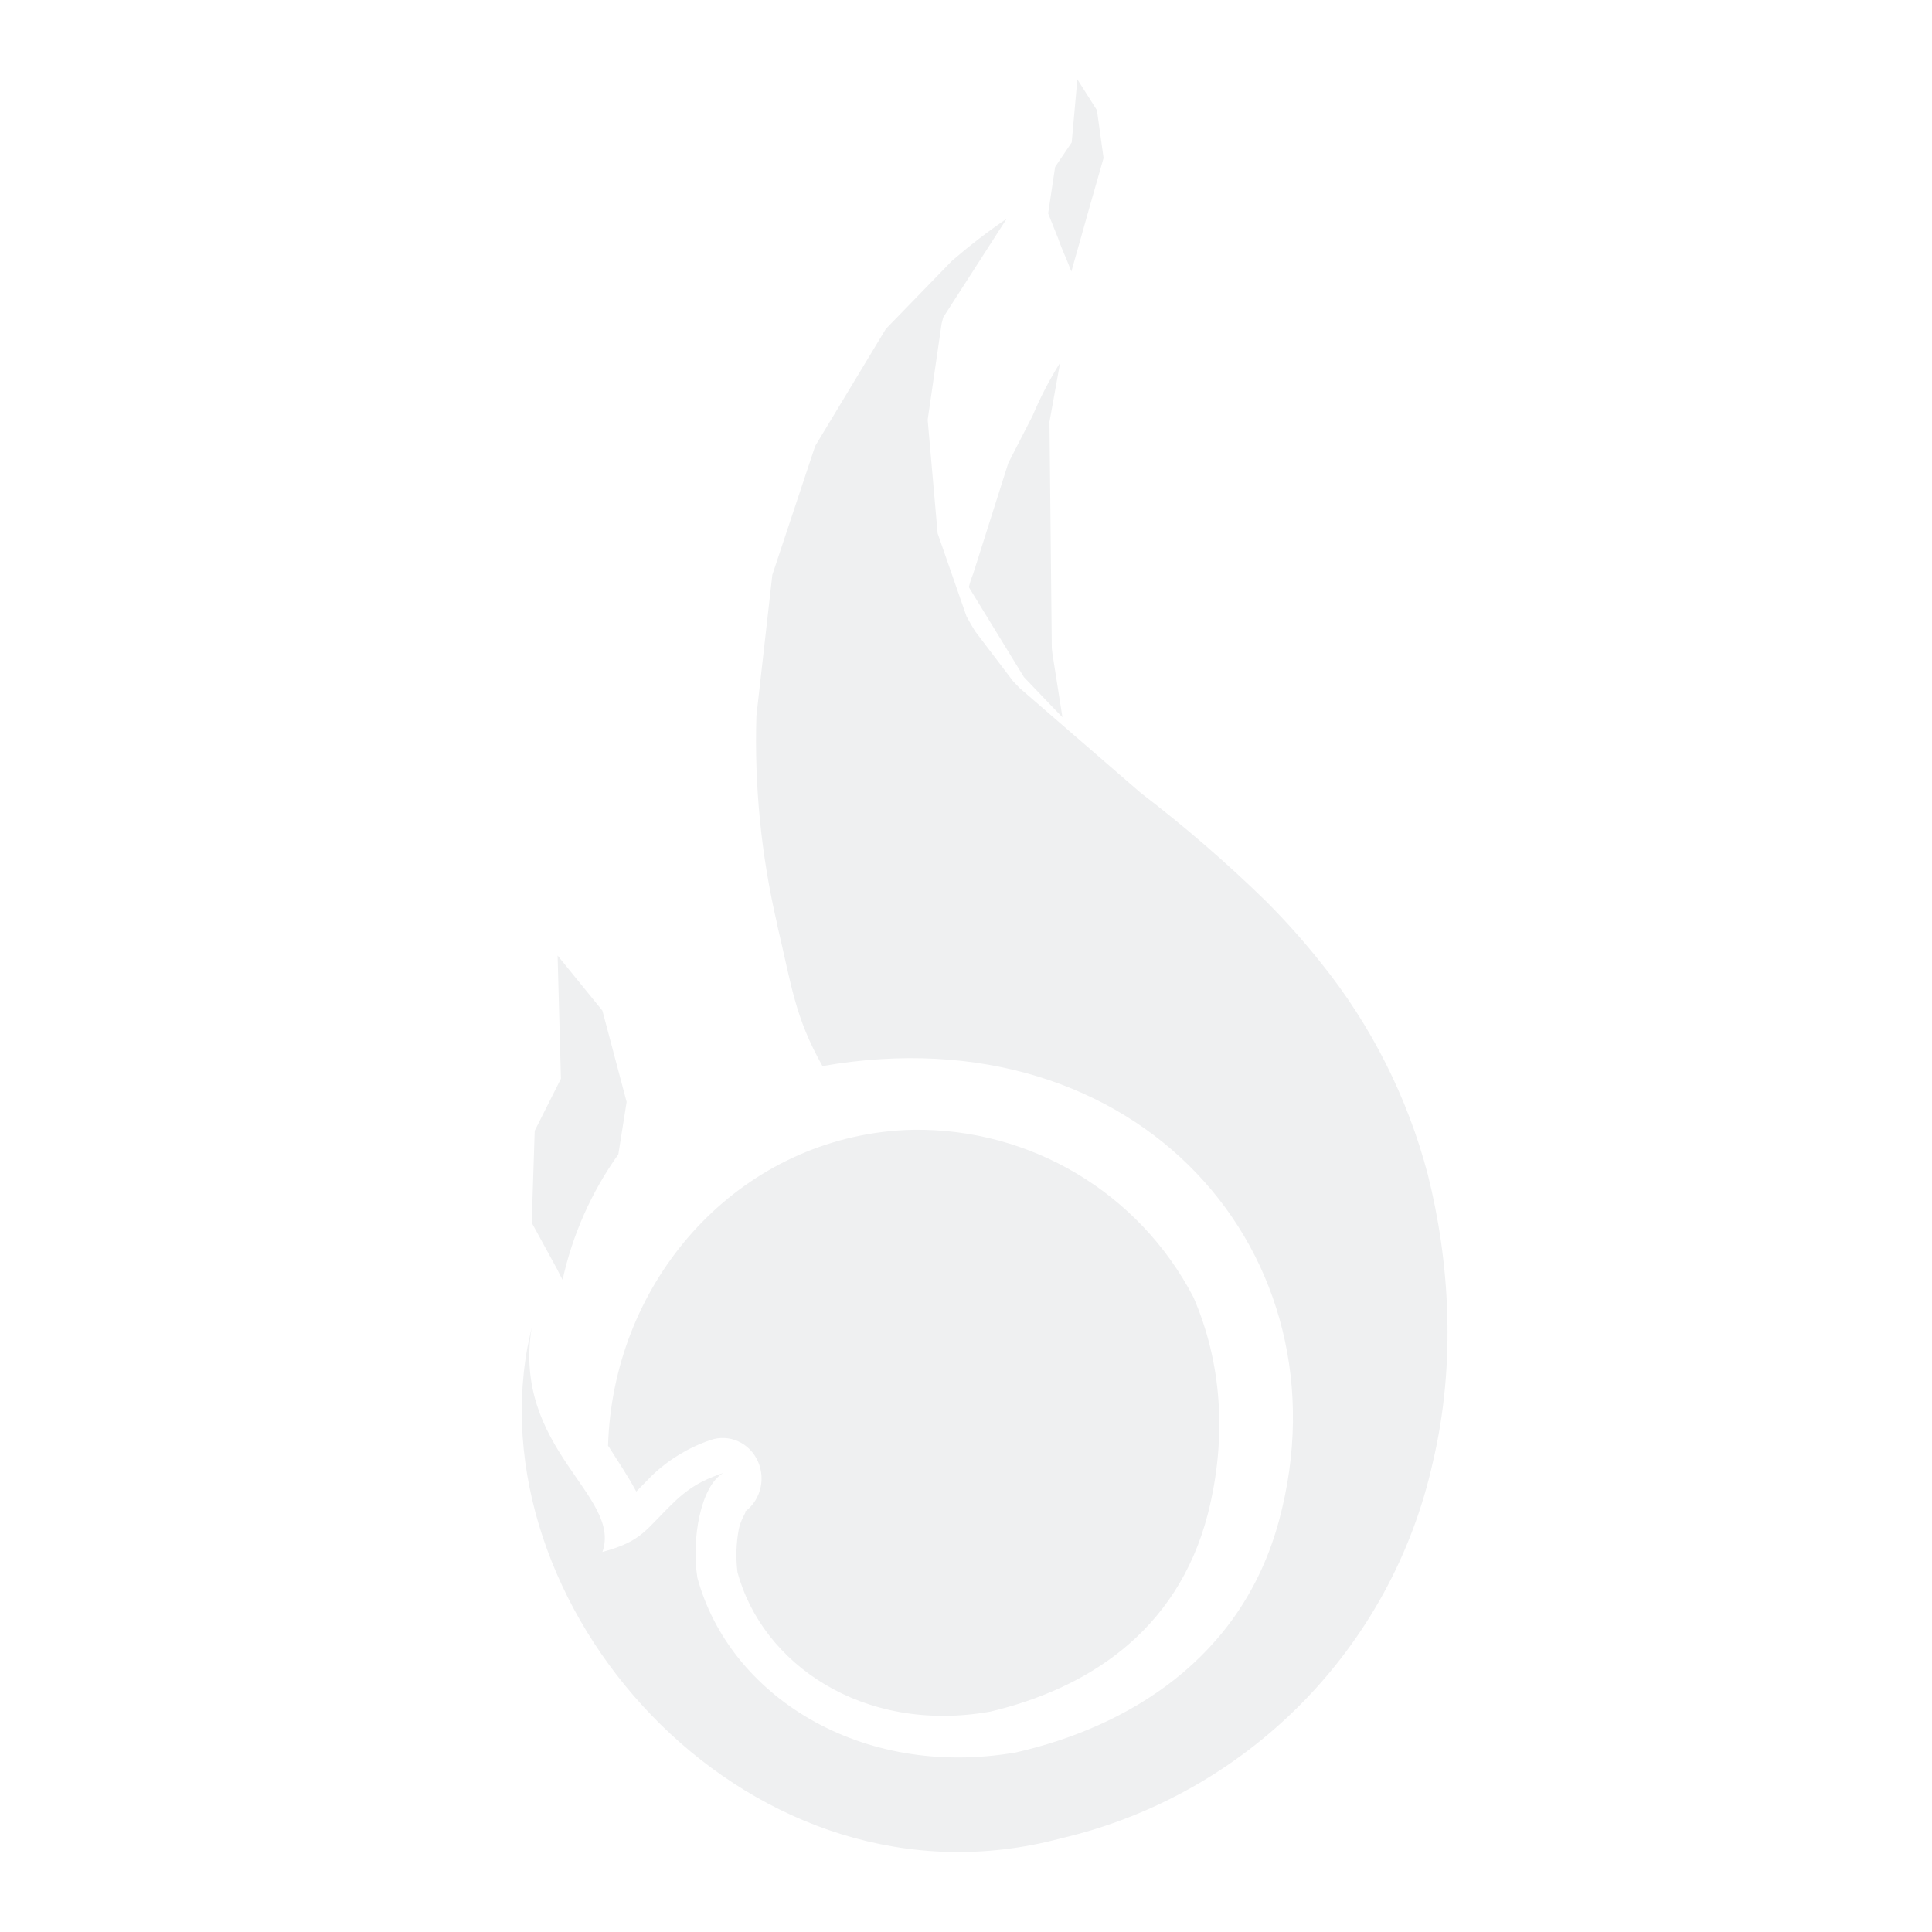
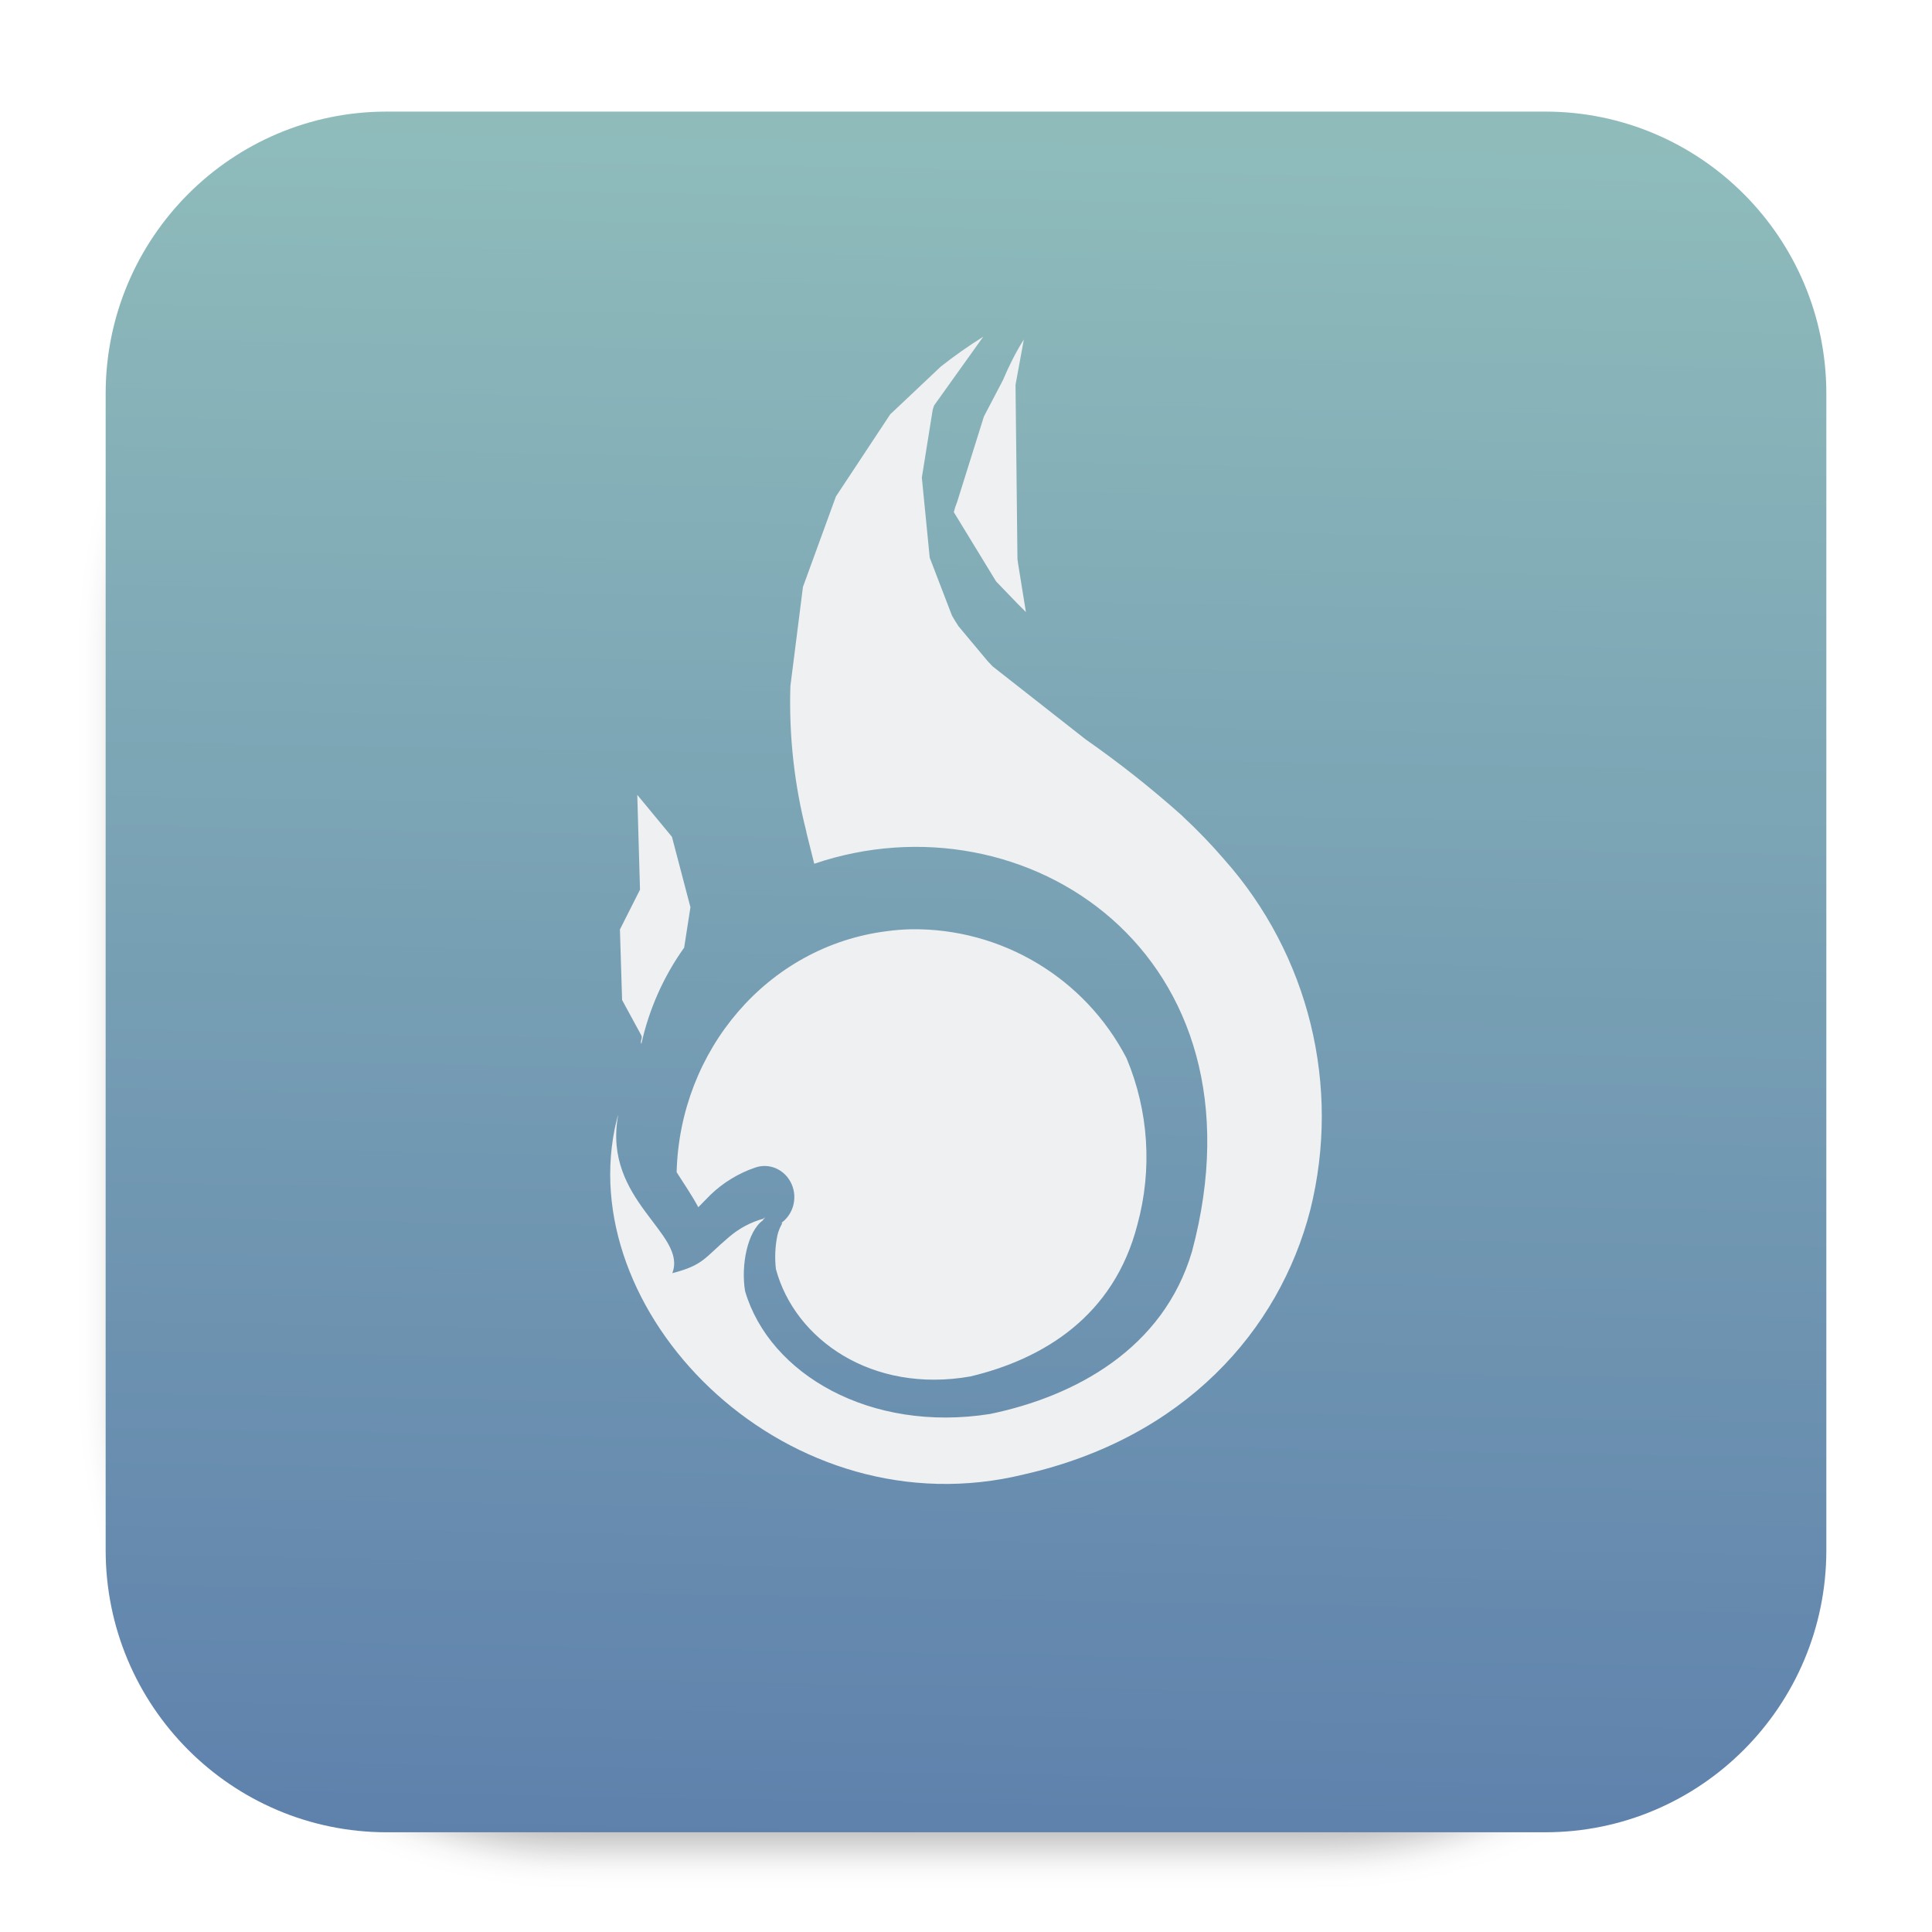
- <svg xmlns="http://www.w3.org/2000/svg" height="22" viewBox="0 0 5.821 5.821" width="22">
+ <svg xmlns="http://www.w3.org/2000/svg" xmlns:xlink="http://www.w3.org/1999/xlink" height="64" viewBox="0 0 16.932 16.932" width="64" version="1.1" id="svg143">
  <defs id="defs1">
    <style type="text/css" id="current-color-scheme">
            .ColorScheme-Text {
                color:#eff0f1;
            }
        </style>
+     <filter style="color-interpolation-filters:sRGB" id="filter1057" x="-0.027" width="1.054" y="-0.027" height="1.054">
+       <feGaussianBlur stdDeviation="0.619" id="feGaussianBlur1059" />
+     </filter>
+     <linearGradient xlink:href="#linearGradient1051" id="linearGradient1053" x1="-98.535" y1="60.492" x2="-97.57" y2="5.492" gradientUnits="userSpaceOnUse" gradientTransform="matrix(0.2741829,0,0,0.274183,35.74721,-0.3960982)" />
+     <linearGradient id="linearGradient1051">
+       <stop style="stop-color:#5e81ac;stop-opacity:1;" offset="0" id="stop1047" />
+       <stop style="stop-color:#8fbcbb;stop-opacity:1;" offset="1" id="stop1049" />
+     </linearGradient>
  </defs>
-   <path style="fill:currentColor;fill-opacity:1;stroke:none" class="ColorScheme-Text" d="M2.75 3.404a.907.907 0 0 0-.094.007c-.468.06-.81.469-.824.945l.003.004c.026.042.056.085.082.134l.047-.048a.475.475 0 0 1 .176-.107.117.122 0 0 1 .098.22c.02-.012-.003.007-.012.048a.42.42 0 0 0-.004.13c.074.275.377.488.762.42.285-.068.562-.236.655-.595.06-.236.04-.461-.043-.653a.937.937 0 0 0-.846-.505zM3.246.239l-.017.19-.05.074-.021.14.03.075a.732.732 0 0 0 .024.06l.016.04.035-.124a2.69 2.69 0 0 0 .016-.057l.046-.161-.02-.144zm-.052.854a1.1 1.1 0 0 0-.083.16l-.073.142-.106.334a.301.301 0 0 0-.013.04l.166.271.085.089.031.032-.03-.191-.002-.017-.007-.682zM1.68 2.879l.01.371-.079.157-.009.277.076.139a.933.933 0 0 0 .017.033 1.03 1.03 0 0 1 .168-.378l.025-.158-.073-.275zM3.033.659c-.059.04-.114.083-.165.127l-.199.205-.213.353-.129.388-.048.425a2.43 2.43 0 0 0 .062.625v.002c.045.189.053.278.137.428.956-.167 1.59.571 1.376 1.368-.113.421-.46.624-.793.7-.469.081-.864-.172-.96-.527-.018-.117.01-.275.078-.315-.039.014-.086.03-.142.082-.095.09-.098.122-.222.156.06-.17-.273-.31-.213-.677l-.013.061c-.147.812.684 1.726 1.607 1.479a1.497 1.497 0 0 0 1.121-1.133c.071-.3.05-.608-.015-.867a1.71 1.71 0 0 0-.322-.638 2.196 2.196 0 0 0-.161-.181l-.002-.002-.004-.004a4.11 4.11 0 0 0-.376-.325l-.365-.316-.02-.021-.114-.15a.882.882 0 0 1-.026-.045l-.087-.25-.03-.342.042-.29a.879.879 0 0 1 .005-.019z" />
+   <rect style="opacity:0.3;fill:#141414;fill-opacity:1;stroke-width:2.744;stroke-linecap:round;filter:url(#filter1057)" id="rect1055" width="55" height="55" x="3.985" y="5.985" ry="15" transform="matrix(0.2645625,0,0,0.2645625,1.9770192e-6,0.05158976)" />
+   <rect ry="2.472" y="0.978" x="0.926" height="15.08" width="15.08" id="rect1045" style="fill:url(#linearGradient1053);fill-opacity:1;stroke-width:0.752;stroke-linecap:round" rx="2.464" />
+   <path style="color:#eff0f1;fill:currentColor;fill-opacity:1;stroke:none;stroke-width:2.375" class="ColorScheme-Text" d="m 7.982,8.144 a 1.876,1.876 0 0 0 -0.211,0.017 C 6.726,8.293 5.958,9.206 5.93,10.272 l 0.005,0.009 c 0.059,0.093 0.126,0.19 0.185,0.299 l 0.105,-0.107 a 1.059,1.059 0 0 1 0.392,-0.24 0.261,0.273 0 0 1 0.219,0.492 c 0.048,-0.029 -0.005,0.014 -0.024,0.107 a 0.938,0.938 0 0 0 -0.012,0.29 c 0.166,0.618 0.843,1.093 1.705,0.941 0.637,-0.152 1.257,-0.527 1.463,-1.33 A 2.24,2.24 0 0 0 9.873,9.274 2.095,2.095 0 0 0 7.982,8.144 Z m -2.397,-1.178 0.024,0.831 -0.176,0.349 0.019,0.618 0.169,0.311 c 0.012,0.026 -0.014,0.05 0,0.074 A 2.306,2.306 0 0 1 5.996,8.305 L 6.051,7.951 5.889,7.334 Z M 8.973,2.975 c -0.071,0.112 -0.131,0.233 -0.183,0.356 L 8.623,3.65 8.388,4.4 a 0.705,0.705 0 0 0 -0.029,0.088 l 0.371,0.608 0.19,0.197 0.071,0.071 -0.069,-0.428 -0.005,-0.038 -0.017,-1.525 z m -0.356,-0.024 a 4.211,4.211 0 0 0 -0.371,0.261 L 7.802,3.631 7.326,4.351 7.037,5.144 6.927,6.013 c -0.014,0.437 0.036,0.872 0.14,1.276 v 0.005 l 0.069,0.276 c 1.848,-0.629 4.007,0.791 3.311,3.397 -0.252,0.855 -1.026,1.271 -1.77,1.425 -1.05,0.166 -1.933,-0.349 -2.147,-1.076 -0.038,-0.228 0.021,-0.525 0.157,-0.622 l 0.005,-0.014 a 0.779,0.779 0 0 0 -0.306,0.164 C 6.172,11.025 6.167,11.087 5.892,11.158 6.027,10.809 5.281,10.526 5.417,9.776 c 0,-0.017 -0.036,0.143 -0.031,0.124 -0.33,1.66 1.53,3.527 3.591,3.021 1.399,-0.318 2.233,-1.257 2.506,-2.316 A 3.39,3.39 0 0 0 10.728,7.531 4.663,4.663 0 0 0 10.372,7.161 l -0.005,-0.005 -0.009,-0.009 A 9.002,9.002 0 0 0 9.516,6.481 L 8.699,5.84 a 1.622,1.622 0 0 1 -0.045,-0.048 L 8.4,5.488 a 1.784,1.784 0 0 1 -0.057,-0.093 l -0.195,-0.508 -0.069,-0.701 0.095,-0.594 0.012,-0.038 z M 6.702,10.671 a 0.031,0.031 0 0 0 -0.009,0.005 0.038,0.038 0 0 0 -0.002,0.009 c 0.005,0 0.007,-0.009 0.012,-0.012 z" id="path141-3" />
</svg>
